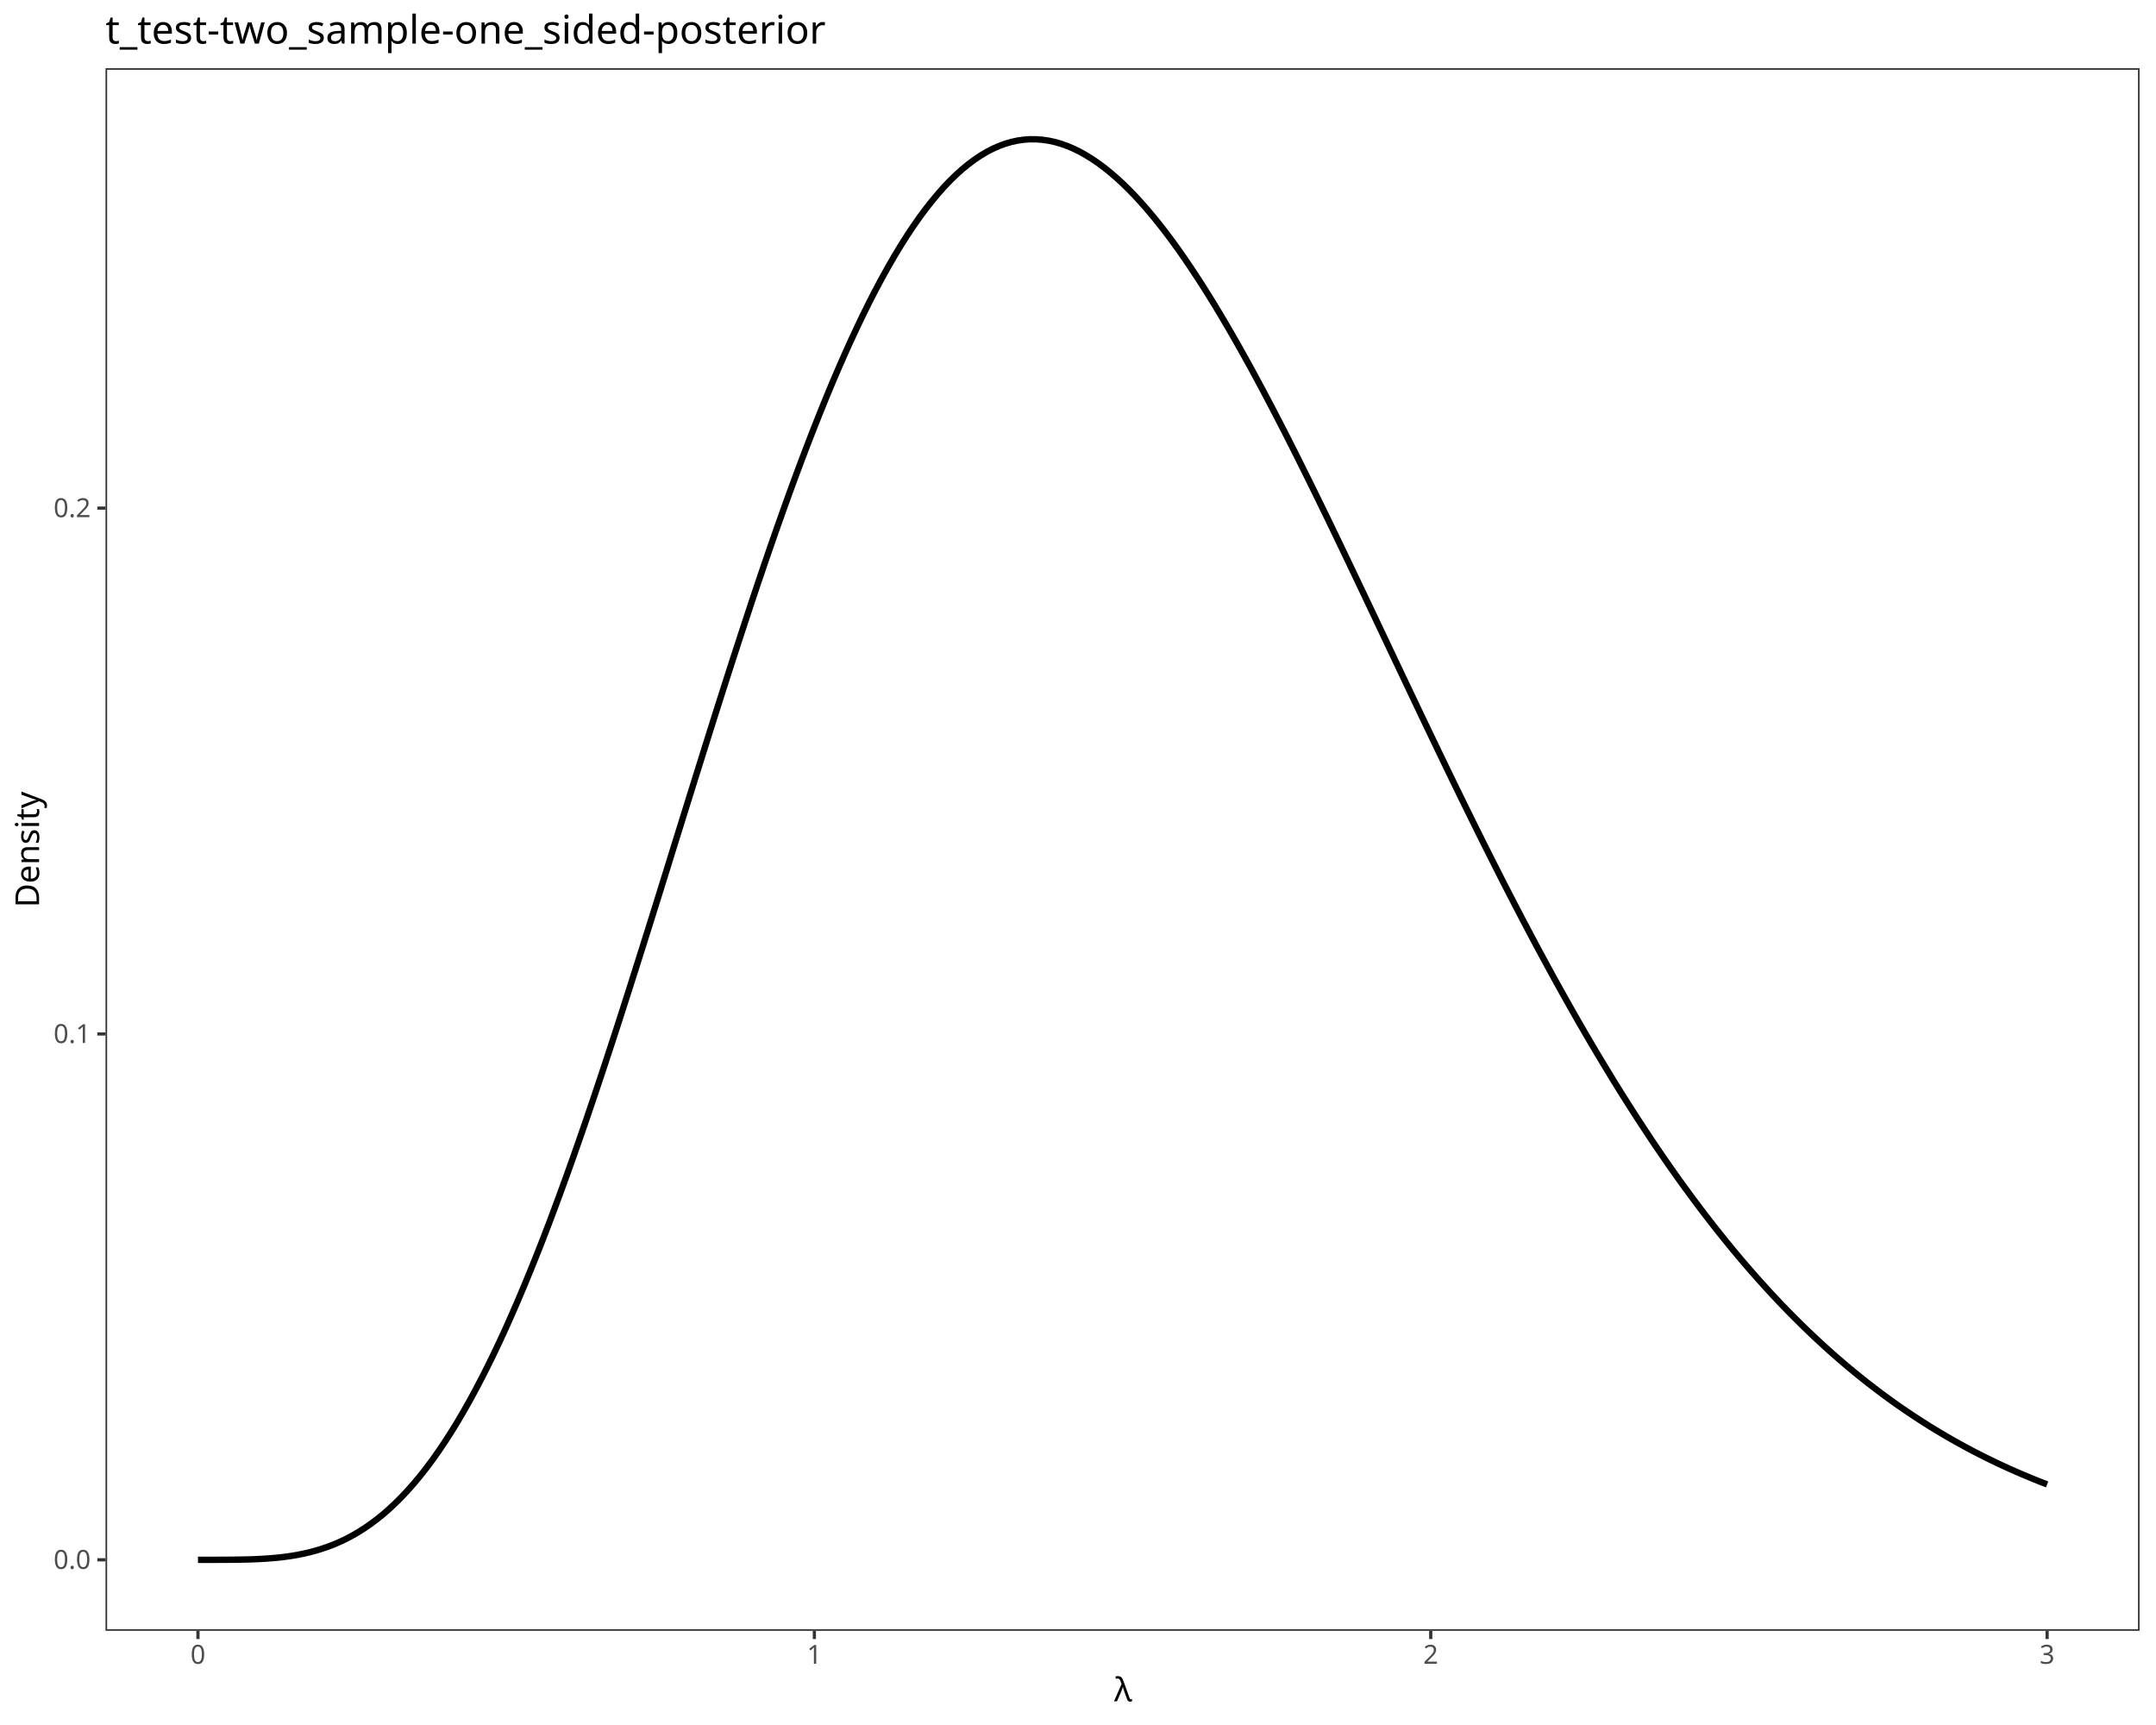
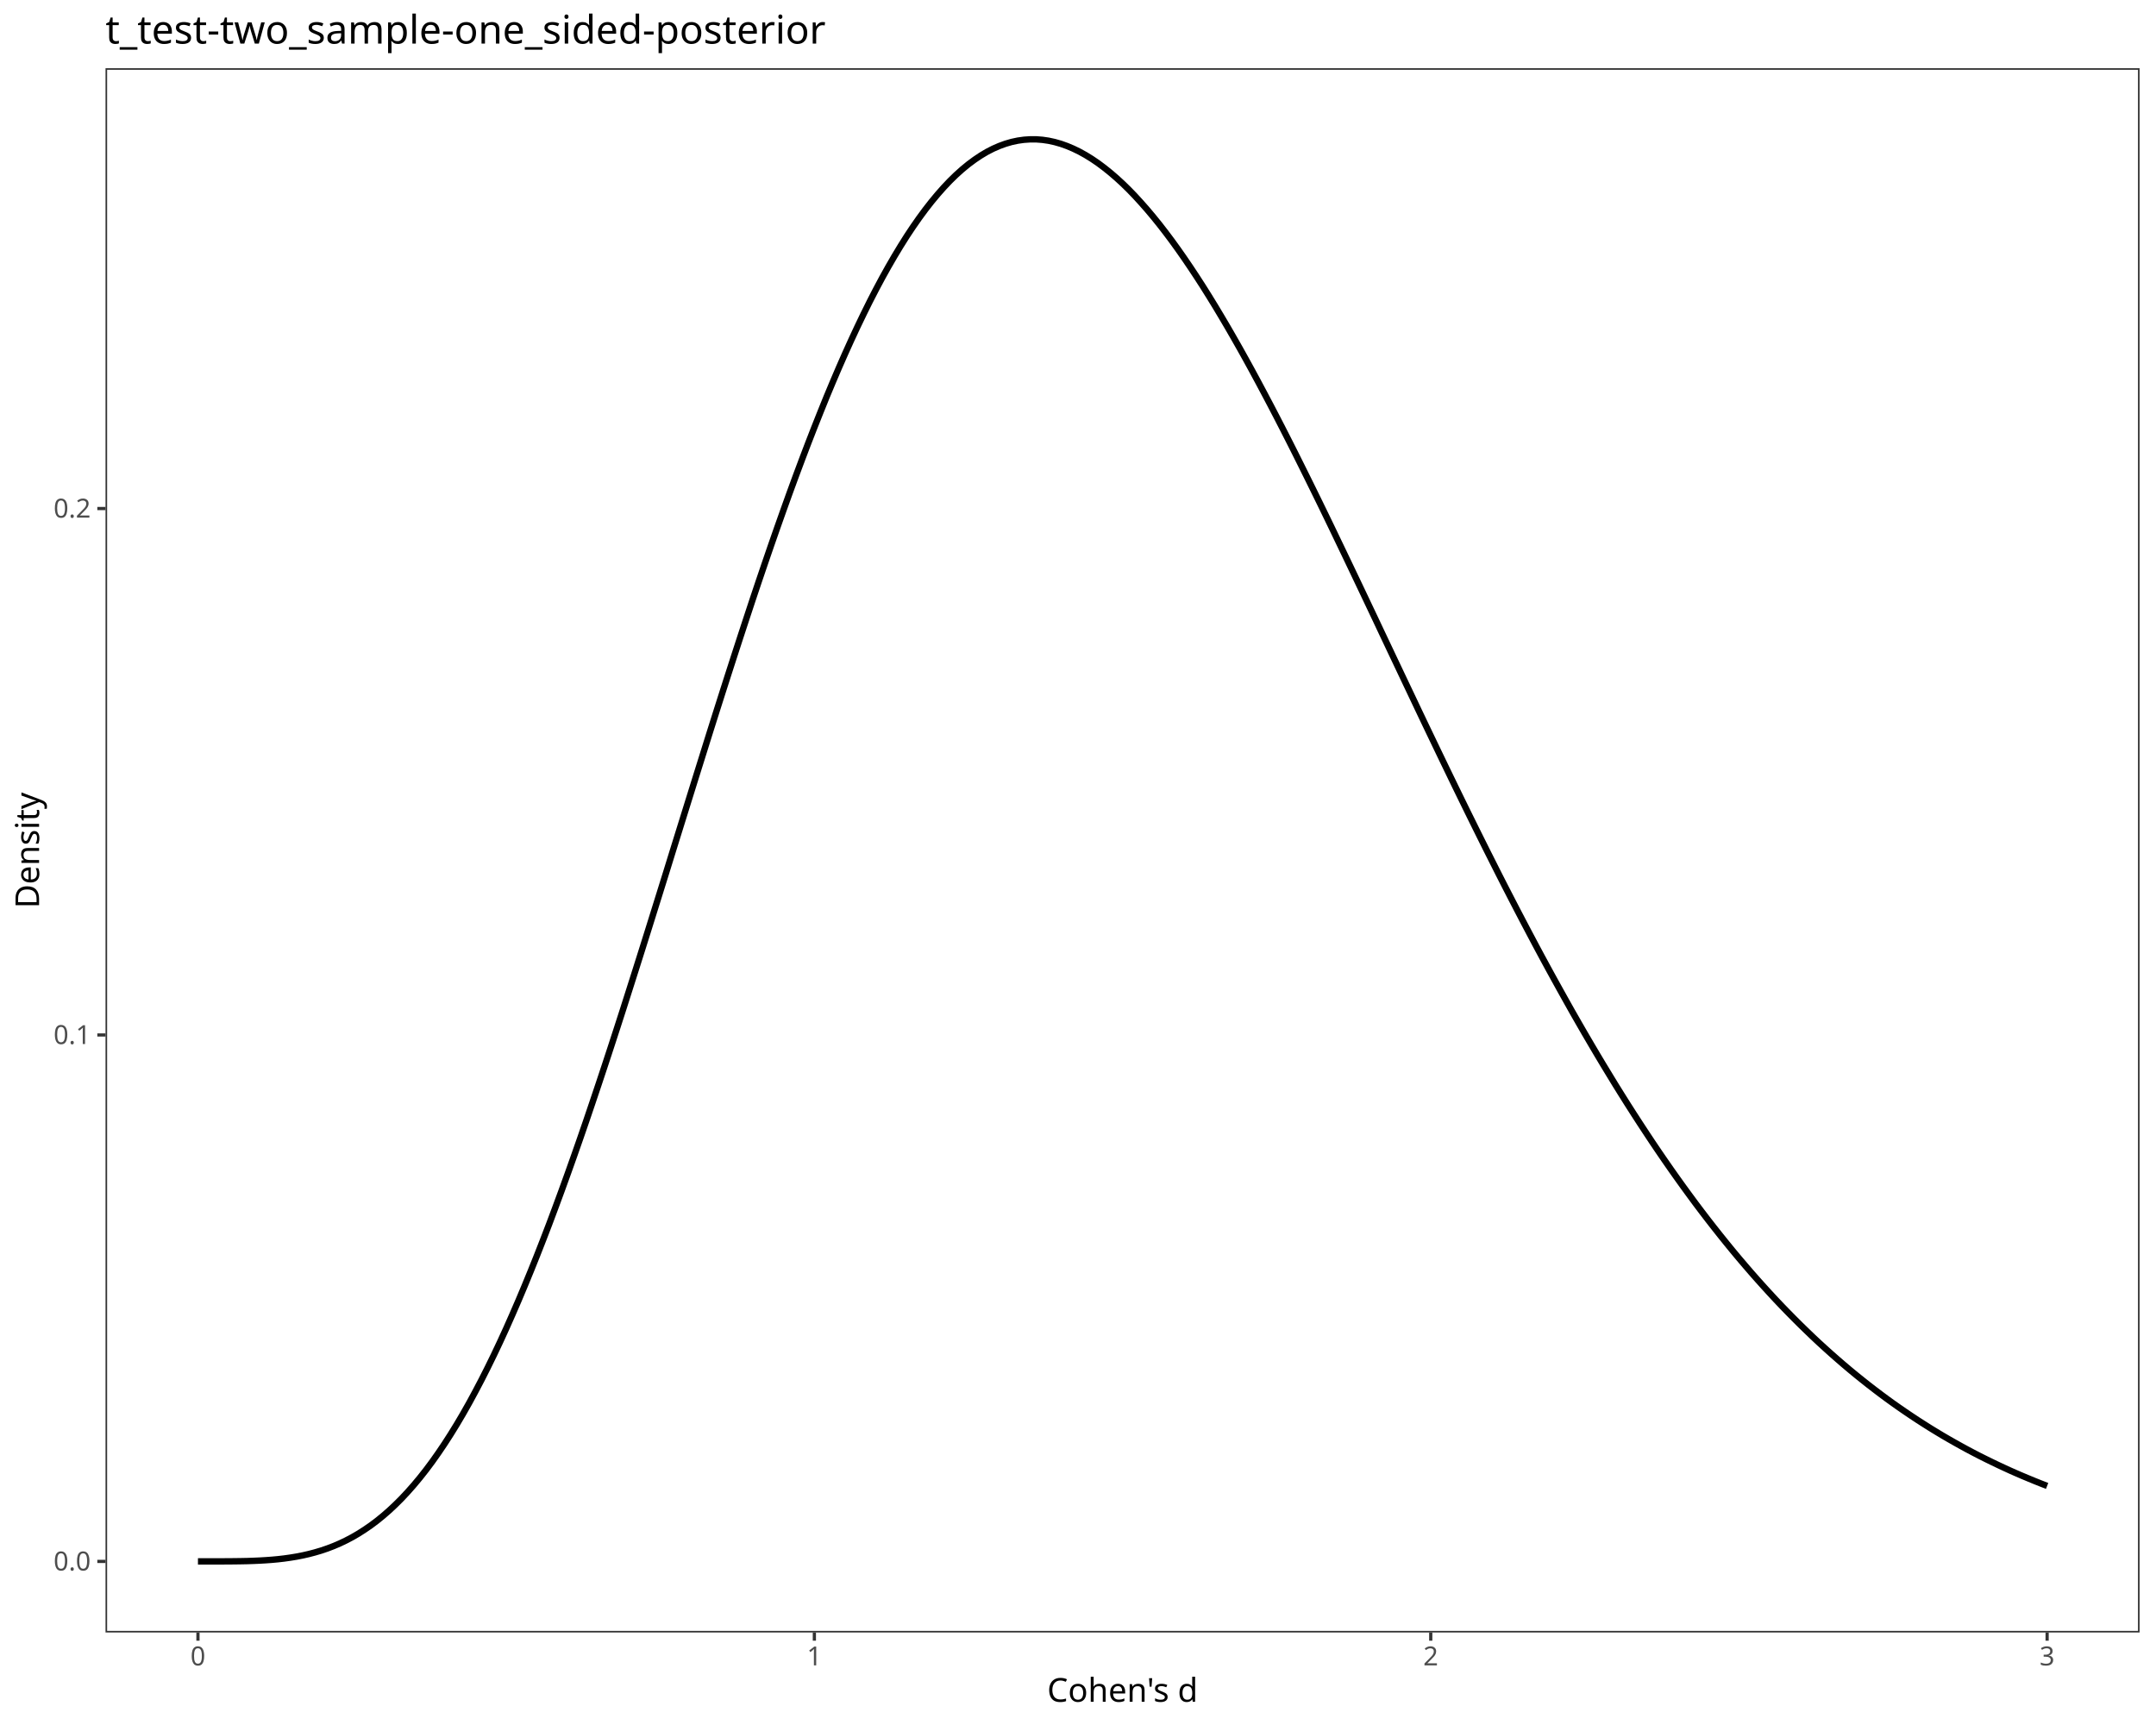
<svg xmlns="http://www.w3.org/2000/svg" class="svglite" data-engine-version="2.0" width="720.00pt" height="576.00pt" viewBox="0 0 720.00 576.00">
  <defs>
    <style type="text/css">
    .svglite line, .svglite polyline, .svglite polygon, .svglite path, .svglite rect, .svglite circle {
      fill: none;
      stroke: #000000;
      stroke-linecap: round;
      stroke-linejoin: round;
      stroke-miterlimit: 10.00;
    }
  </style>
  </defs>
  <rect width="100%" height="100%" style="stroke: none; fill: #FFFFFF;" />
  <defs>
    <clipPath id="cpMC4wMHw3MjAuMDB8MC4wMHw1NzYuMDA=">
      <rect x="0.00" y="0.00" width="720.00" height="576.00" />
    </clipPath>
  </defs>
  <g clip-path="url(#cpMC4wMHw3MjAuMDB8MC4wMHw1NzYuMDA=)">
    <rect x="0.00" y="0.00" width="720.00" height="576.00" style="stroke-width: 1.07; stroke: #FFFFFF; fill: #FFFFFF;" />
  </g>
  <defs>
-     <clipPath id="cpMzUuMjR8NzE0LjUyfDIyLjc4fDU0NC41Ng==">
-       <rect x="35.24" y="22.78" width="679.28" height="521.77" />
+     <clipPath id="cpMzUuMjR8NzE0LjUyfDIyLjc4fDU0NS4xMQ==">
+       <rect x="35.24" y="22.78" width="679.28" height="522.33" />
    </clipPath>
  </defs>
-   <g clip-path="url(#cpMzUuMjR8NzE0LjUyfDIyLjc4fDU0NC41Ng==)">
-     <rect x="35.24" y="22.78" width="679.28" height="521.77" style="stroke-width: 1.07; stroke: none; fill: #FFFFFF;" />
-     <polyline points="66.11,520.84 68.17,520.84 70.23,520.84 72.29,520.84 74.35,520.83 76.41,520.82 78.47,520.80 80.52,520.77 82.58,520.73 84.64,520.66 86.70,520.57 88.76,520.45 90.82,520.30 92.87,520.11 94.93,519.87 96.99,519.59 99.05,519.25 101.11,518.84 103.17,518.38 105.22,517.84 107.28,517.22 109.34,516.52 111.40,515.74 113.46,514.86 115.52,513.88 117.58,512.80 119.63,511.61 121.69,510.31 123.75,508.89 125.81,507.35 127.87,505.69 129.93,503.90 131.98,501.98 134.04,499.93 136.10,497.74 138.16,495.41 140.22,492.94 142.28,490.33 144.34,487.58 146.39,484.68 148.45,481.63 150.51,478.44 152.57,475.10 154.63,471.61 156.69,467.98 158.74,464.20 160.80,460.28 162.86,456.22 164.92,452.01 166.98,447.67 169.04,443.19 171.09,438.57 173.15,433.82 175.21,428.94 177.27,423.93 179.33,418.81 181.39,413.56 183.45,408.20 185.50,402.72 187.56,397.14 189.62,391.46 191.68,385.68 193.74,379.80 195.80,373.84 197.85,367.80 199.91,361.67 201.97,355.48 204.03,349.21 206.09,342.89 208.15,336.51 210.20,330.08 212.26,323.60 214.32,317.09 216.38,310.54 218.44,303.97 220.50,297.37 222.56,290.76 224.61,284.14 226.67,277.52 228.73,270.90 230.79,264.29 232.85,257.70 234.91,251.13 236.96,244.58 239.02,238.06 241.08,231.59 243.14,225.15 245.20,218.77 247.26,212.44 249.32,206.17 251.37,199.96 253.43,193.83 255.49,187.77 257.55,181.79 259.61,175.90 261.67,170.10 263.72,164.39 265.78,158.78 267.84,153.27 269.90,147.87 271.96,142.58 274.02,137.40 276.07,132.35 278.13,127.41 280.19,122.61 282.25,117.93 284.31,113.38 286.37,108.97 288.43,104.69 290.48,100.55 292.54,96.56 294.60,92.71 296.66,89.01 298.72,85.45 300.78,82.04 302.83,78.79 304.89,75.69 306.95,72.74 309.01,69.95 311.07,67.32 313.13,64.84 315.18,62.51 317.24,60.35 319.30,58.34 321.36,56.50 323.42,54.81 325.48,53.27 327.54,51.90 329.59,50.68 331.65,49.62 333.71,48.72 335.77,47.97 337.83,47.37 339.89,46.93 341.94,46.64 344.00,46.50 346.06,46.51 348.12,46.67 350.18,46.97 352.24,47.41 354.30,48.00 356.35,48.73 358.41,49.60 360.47,50.60 362.53,51.74 364.59,53.01 366.65,54.41 368.70,55.93 370.76,57.58 372.82,59.35 374.88,61.24 376.94,63.25 379.00,65.37 381.05,67.61 383.11,69.95 385.17,72.40 387.23,74.95 389.29,77.60 391.35,80.35 393.41,83.19 395.46,86.12 397.52,89.15 399.58,92.26 401.64,95.45 403.70,98.72 405.76,102.06 407.81,105.48 409.87,108.97 411.93,112.53 413.99,116.15 416.05,119.84 418.11,123.58 420.16,127.38 422.22,131.23 424.28,135.13 426.34,139.08 428.40,143.07 430.46,147.11 432.52,151.18 434.57,155.29 436.63,159.43 438.69,163.61 440.75,167.81 442.81,172.03 444.87,176.28 446.92,180.55 448.98,184.84 451.04,189.14 453.10,193.46 455.16,197.78 457.22,202.12 459.28,206.46 461.33,210.80 463.39,215.14 465.45,219.49 467.51,223.83 469.57,228.17 471.63,232.50 473.68,236.82 475.74,241.13 477.80,245.43 479.86,249.72 481.92,253.99 483.98,258.25 486.03,262.48 488.09,266.69 490.15,270.89 492.21,275.06 494.27,279.20 496.33,283.32 498.39,287.41 500.44,291.47 502.50,295.51 504.56,299.51 506.62,303.48 508.68,307.42 510.74,311.32 512.79,315.19 514.85,319.02 516.91,322.82 518.97,326.58 521.03,330.30 523.09,333.98 525.14,337.62 527.20,341.23 529.26,344.79 531.32,348.31 533.38,351.79 535.44,355.22 537.50,358.62 539.55,361.97 541.61,365.28 543.67,368.54 545.73,371.76 547.79,374.94 549.85,378.07 551.90,381.16 553.96,384.20 556.02,387.20 558.08,390.16 560.14,393.07 562.20,395.93 564.26,398.75 566.31,401.52 568.37,404.26 570.43,406.94 572.49,409.58 574.55,412.18 576.61,414.73 578.66,417.24 580.72,419.71 582.78,422.13 584.84,424.51 586.90,426.85 588.96,429.14 591.01,431.39 593.07,433.60 595.13,435.77 597.19,437.89 599.25,439.98 601.31,442.02 603.37,444.03 605.42,445.99 607.48,447.91 609.54,449.80 611.60,451.65 613.66,453.46 615.72,455.23 617.77,456.96 619.83,458.66 621.89,460.32 623.95,461.94 626.01,463.53 628.07,465.09 630.12,466.61 632.18,468.09 634.24,469.55 636.30,470.97 638.36,472.35 640.42,473.71 642.48,475.03 644.53,476.33 646.59,477.59 648.65,478.82 650.71,480.02 652.77,481.20 654.83,482.34 656.88,483.46 658.94,484.55 661.00,485.61 663.06,486.65 665.12,487.66 667.18,488.65 669.24,489.61 671.29,490.54 673.35,491.45 675.41,492.34 677.47,493.20 679.53,494.05 681.59,494.87 683.64,495.66 " style="stroke-width: 2.13; stroke-linecap: butt;" />
-     <rect x="35.24" y="22.78" width="679.28" height="521.77" style="stroke-width: 1.07; stroke: #333333;" />
+   <g clip-path="url(#cpMzUuMjR8NzE0LjUyfDIyLjc4fDU0NS4xMQ==)">
+     <rect x="35.24" y="22.78" width="679.28" height="522.33" style="stroke-width: 1.07; stroke: none; fill: #FFFFFF;" />
+     <polyline points="66.11,521.37 68.17,521.37 70.23,521.37 72.29,521.37 74.35,521.36 76.41,521.35 78.47,521.33 80.52,521.30 82.58,521.26 84.64,521.19 86.70,521.10 88.76,520.98 90.82,520.83 92.87,520.64 94.93,520.40 96.99,520.11 99.05,519.77 101.11,519.37 103.17,518.90 105.22,518.36 107.28,517.75 109.34,517.05 111.40,516.26 113.46,515.38 115.52,514.40 117.58,513.32 119.63,512.13 121.69,510.82 123.75,509.41 125.81,507.87 127.87,506.20 129.93,504.41 131.98,502.49 134.04,500.44 136.10,498.24 138.16,495.91 140.22,493.44 142.28,490.83 144.34,488.07 146.39,485.17 148.45,482.12 150.51,478.92 152.57,475.58 154.63,472.09 156.69,468.45 158.74,464.67 160.80,460.75 162.86,456.68 164.92,452.47 166.98,448.12 169.04,443.63 171.09,439.01 173.15,434.26 175.21,429.37 177.27,424.36 179.33,419.23 181.39,413.97 183.45,408.61 185.50,403.13 187.56,397.54 189.62,391.85 191.68,386.06 193.74,380.18 195.80,374.21 197.85,368.16 199.91,362.03 201.97,355.83 204.03,349.56 206.09,343.23 208.15,336.84 210.20,330.40 212.26,323.92 214.32,317.40 216.38,310.85 218.44,304.26 220.50,297.66 222.56,291.05 224.61,284.42 226.67,277.79 228.73,271.17 230.79,264.55 232.85,257.95 234.91,251.37 236.96,244.81 239.02,238.29 241.08,231.81 243.14,225.37 245.20,218.98 247.26,212.64 249.32,206.36 251.37,200.15 253.43,194.01 255.49,187.95 257.55,181.96 259.61,176.06 261.67,170.25 263.72,164.54 265.78,158.92 267.84,153.41 269.90,148.00 271.96,142.71 274.02,137.53 276.07,132.46 278.13,127.53 280.19,122.71 282.25,118.03 284.31,113.48 286.37,109.06 288.43,104.78 290.48,100.64 292.54,96.64 294.60,92.78 296.66,89.08 298.72,85.52 300.78,82.11 302.83,78.85 304.89,75.75 306.95,72.80 309.01,70.00 311.07,67.36 313.13,64.88 315.18,62.56 317.24,60.39 319.30,58.38 321.36,56.53 323.42,54.84 325.48,53.31 327.54,51.93 329.59,50.71 331.65,49.65 333.71,48.75 335.77,48.00 337.83,47.40 339.89,46.96 341.94,46.67 344.00,46.53 346.06,46.53 348.12,46.69 350.18,46.99 352.24,47.44 354.30,48.03 356.35,48.76 358.41,49.63 360.47,50.63 362.53,51.77 364.59,53.04 366.65,54.44 368.70,55.97 370.76,57.62 372.82,59.39 374.88,61.28 376.94,63.29 379.00,65.42 381.05,67.66 383.11,70.00 385.17,72.45 387.23,75.00 389.29,77.66 391.35,80.41 393.41,83.26 395.46,86.19 397.52,89.22 399.58,92.33 401.64,95.52 403.70,98.80 405.76,102.15 407.81,105.57 409.87,109.06 411.93,112.63 413.99,116.25 416.05,119.94 418.11,123.69 420.16,127.49 422.22,131.35 424.28,135.25 426.34,139.20 428.40,143.20 430.46,147.24 432.52,151.32 434.57,155.43 436.63,159.58 438.69,163.76 440.75,167.96 442.81,172.19 444.87,176.45 446.92,180.72 448.98,185.01 451.04,189.32 453.10,193.64 455.16,197.97 457.22,202.31 459.28,206.65 461.33,211.00 463.39,215.35 465.45,219.70 467.51,224.04 469.57,228.39 471.63,232.72 473.68,237.05 475.74,241.37 477.80,245.67 479.86,249.96 481.92,254.24 483.98,258.50 486.03,262.73 488.09,266.95 490.15,271.15 492.21,275.32 494.27,279.47 496.33,283.60 498.39,287.69 500.44,291.76 502.50,295.80 504.56,299.80 506.62,303.78 508.68,307.72 510.74,311.63 512.79,315.50 514.85,319.34 516.91,323.14 518.97,326.90 521.03,330.62 523.09,334.31 525.14,337.96 527.20,341.56 529.26,345.13 531.32,348.65 533.38,352.14 535.44,355.58 537.50,358.97 539.55,362.33 541.61,365.64 543.67,368.91 545.73,372.13 547.79,375.31 549.85,378.45 551.90,381.54 553.96,384.59 556.02,387.59 558.08,390.55 560.14,393.46 562.20,396.33 564.26,399.15 566.31,401.93 568.37,404.66 570.43,407.35 572.49,409.99 574.55,412.59 576.61,415.15 578.66,417.66 580.72,420.13 582.78,422.55 584.84,424.94 586.90,427.28 588.96,429.57 591.01,431.82 593.07,434.04 595.13,436.21 597.19,438.33 599.25,440.42 601.31,442.47 603.37,444.47 605.42,446.44 607.48,448.37 609.54,450.25 611.60,452.10 613.66,453.91 615.72,455.69 617.77,457.42 619.83,459.12 621.89,460.78 623.95,462.41 626.01,464.00 628.07,465.56 630.12,467.08 632.18,468.57 634.24,470.02 636.30,471.44 638.36,472.83 640.42,474.19 642.48,475.51 644.53,476.81 646.59,478.07 648.65,479.31 650.71,480.51 652.77,481.68 654.83,482.83 656.88,483.95 658.94,485.04 661.00,486.11 663.06,487.14 665.12,488.15 667.18,489.14 669.24,490.10 671.29,491.04 673.35,491.95 675.41,492.84 677.47,493.70 679.53,494.55 681.59,495.37 683.64,496.17 " style="stroke-width: 2.13; stroke-linecap: butt;" />
+     <rect x="35.24" y="22.78" width="679.28" height="522.33" style="stroke-width: 1.07; stroke: #333333;" />
  </g>
  <g clip-path="url(#cpMC4wMHw3MjAuMDB8MC4wMHw1NzYuMDA=)">
-     <text x="30.31" y="523.87" text-anchor="end" style="font-size: 8.80px; fill: #4D4D4D; font-family: sans;" textLength="12.23px" lengthAdjust="spacingAndGlyphs">0.0</text>
-     <text x="30.31" y="348.28" text-anchor="end" style="font-size: 8.80px; fill: #4D4D4D; font-family: sans;" textLength="12.23px" lengthAdjust="spacingAndGlyphs">0.1</text>
-     <text x="30.31" y="172.68" text-anchor="end" style="font-size: 8.80px; fill: #4D4D4D; font-family: sans;" textLength="12.23px" lengthAdjust="spacingAndGlyphs">0.2</text>
-     <polyline points="32.50,520.84 35.24,520.84 " style="stroke-width: 1.07; stroke: #333333; stroke-linecap: butt;" />
-     <polyline points="32.50,345.25 35.24,345.25 " style="stroke-width: 1.07; stroke: #333333; stroke-linecap: butt;" />
-     <polyline points="32.50,169.66 35.24,169.66 " style="stroke-width: 1.07; stroke: #333333; stroke-linecap: butt;" />
-     <polyline points="66.11,547.30 66.11,544.56 " style="stroke-width: 1.07; stroke: #333333; stroke-linecap: butt;" />
-     <polyline points="271.96,547.30 271.96,544.56 " style="stroke-width: 1.07; stroke: #333333; stroke-linecap: butt;" />
-     <polyline points="477.80,547.30 477.80,544.56 " style="stroke-width: 1.07; stroke: #333333; stroke-linecap: butt;" />
-     <polyline points="683.64,547.30 683.64,544.56 " style="stroke-width: 1.07; stroke: #333333; stroke-linecap: butt;" />
-     <text x="66.11" y="555.55" text-anchor="middle" style="font-size: 8.80px; fill: #4D4D4D; font-family: sans;" textLength="4.89px" lengthAdjust="spacingAndGlyphs">0</text>
-     <text x="271.96" y="555.55" text-anchor="middle" style="font-size: 8.80px; fill: #4D4D4D; font-family: sans;" textLength="4.89px" lengthAdjust="spacingAndGlyphs">1</text>
-     <text x="477.80" y="555.55" text-anchor="middle" style="font-size: 8.80px; fill: #4D4D4D; font-family: sans;" textLength="4.89px" lengthAdjust="spacingAndGlyphs">2</text>
-     <text x="683.64" y="555.55" text-anchor="middle" style="font-size: 8.80px; fill: #4D4D4D; font-family: sans;" textLength="4.89px" lengthAdjust="spacingAndGlyphs">3</text>
-     <text x="372.08" y="568.10" style="font-size: 11.00px; font-family: sans;" textLength="5.60px" lengthAdjust="spacingAndGlyphs">λ</text>
-     <text transform="translate(13.05,283.67) rotate(-90)" text-anchor="middle" style="font-size: 11.00px; font-family: sans;" textLength="36.69px" lengthAdjust="spacingAndGlyphs">Density</text>
+     <text x="30.31" y="524.40" text-anchor="end" style="font-size: 8.80px; fill: #4D4D4D; font-family: sans;" textLength="12.23px" lengthAdjust="spacingAndGlyphs">0.0</text>
+     <text x="30.31" y="348.62" text-anchor="end" style="font-size: 8.80px; fill: #4D4D4D; font-family: sans;" textLength="12.23px" lengthAdjust="spacingAndGlyphs">0.1</text>
+     <text x="30.31" y="172.84" text-anchor="end" style="font-size: 8.80px; fill: #4D4D4D; font-family: sans;" textLength="12.23px" lengthAdjust="spacingAndGlyphs">0.2</text>
+     <polyline points="32.50,521.37 35.24,521.37 " style="stroke-width: 1.07; stroke: #333333; stroke-linecap: butt;" />
+     <polyline points="32.50,345.59 35.24,345.59 " style="stroke-width: 1.07; stroke: #333333; stroke-linecap: butt;" />
+     <polyline points="32.50,169.81 35.24,169.81 " style="stroke-width: 1.07; stroke: #333333; stroke-linecap: butt;" />
+     <polyline points="66.11,547.85 66.11,545.11 " style="stroke-width: 1.07; stroke: #333333; stroke-linecap: butt;" />
+     <polyline points="271.96,547.85 271.96,545.11 " style="stroke-width: 1.07; stroke: #333333; stroke-linecap: butt;" />
+     <polyline points="477.80,547.85 477.80,545.11 " style="stroke-width: 1.07; stroke: #333333; stroke-linecap: butt;" />
+     <polyline points="683.64,547.85 683.64,545.11 " style="stroke-width: 1.07; stroke: #333333; stroke-linecap: butt;" />
+     <text x="66.11" y="556.10" text-anchor="middle" style="font-size: 8.80px; fill: #4D4D4D; font-family: sans;" textLength="4.89px" lengthAdjust="spacingAndGlyphs">0</text>
+     <text x="271.96" y="556.10" text-anchor="middle" style="font-size: 8.80px; fill: #4D4D4D; font-family: sans;" textLength="4.89px" lengthAdjust="spacingAndGlyphs">1</text>
+     <text x="477.80" y="556.10" text-anchor="middle" style="font-size: 8.80px; fill: #4D4D4D; font-family: sans;" textLength="4.89px" lengthAdjust="spacingAndGlyphs">2</text>
+     <text x="683.64" y="556.10" text-anchor="middle" style="font-size: 8.80px; fill: #4D4D4D; font-family: sans;" textLength="4.89px" lengthAdjust="spacingAndGlyphs">3</text>
+     <text x="374.88" y="568.24" text-anchor="middle" style="font-size: 11.00px; font-family: sans;" textLength="49.20px" lengthAdjust="spacingAndGlyphs">Cohen's d</text>
+     <text transform="translate(13.05,283.95) rotate(-90)" text-anchor="middle" style="font-size: 11.00px; font-family: sans;" textLength="36.69px" lengthAdjust="spacingAndGlyphs">Density</text>
    <text x="35.24" y="14.56" style="font-size: 13.20px; font-family: sans;" textLength="228.21px" lengthAdjust="spacingAndGlyphs">t_test-two_sample-one_sided-posterior</text>
  </g>
</svg>
